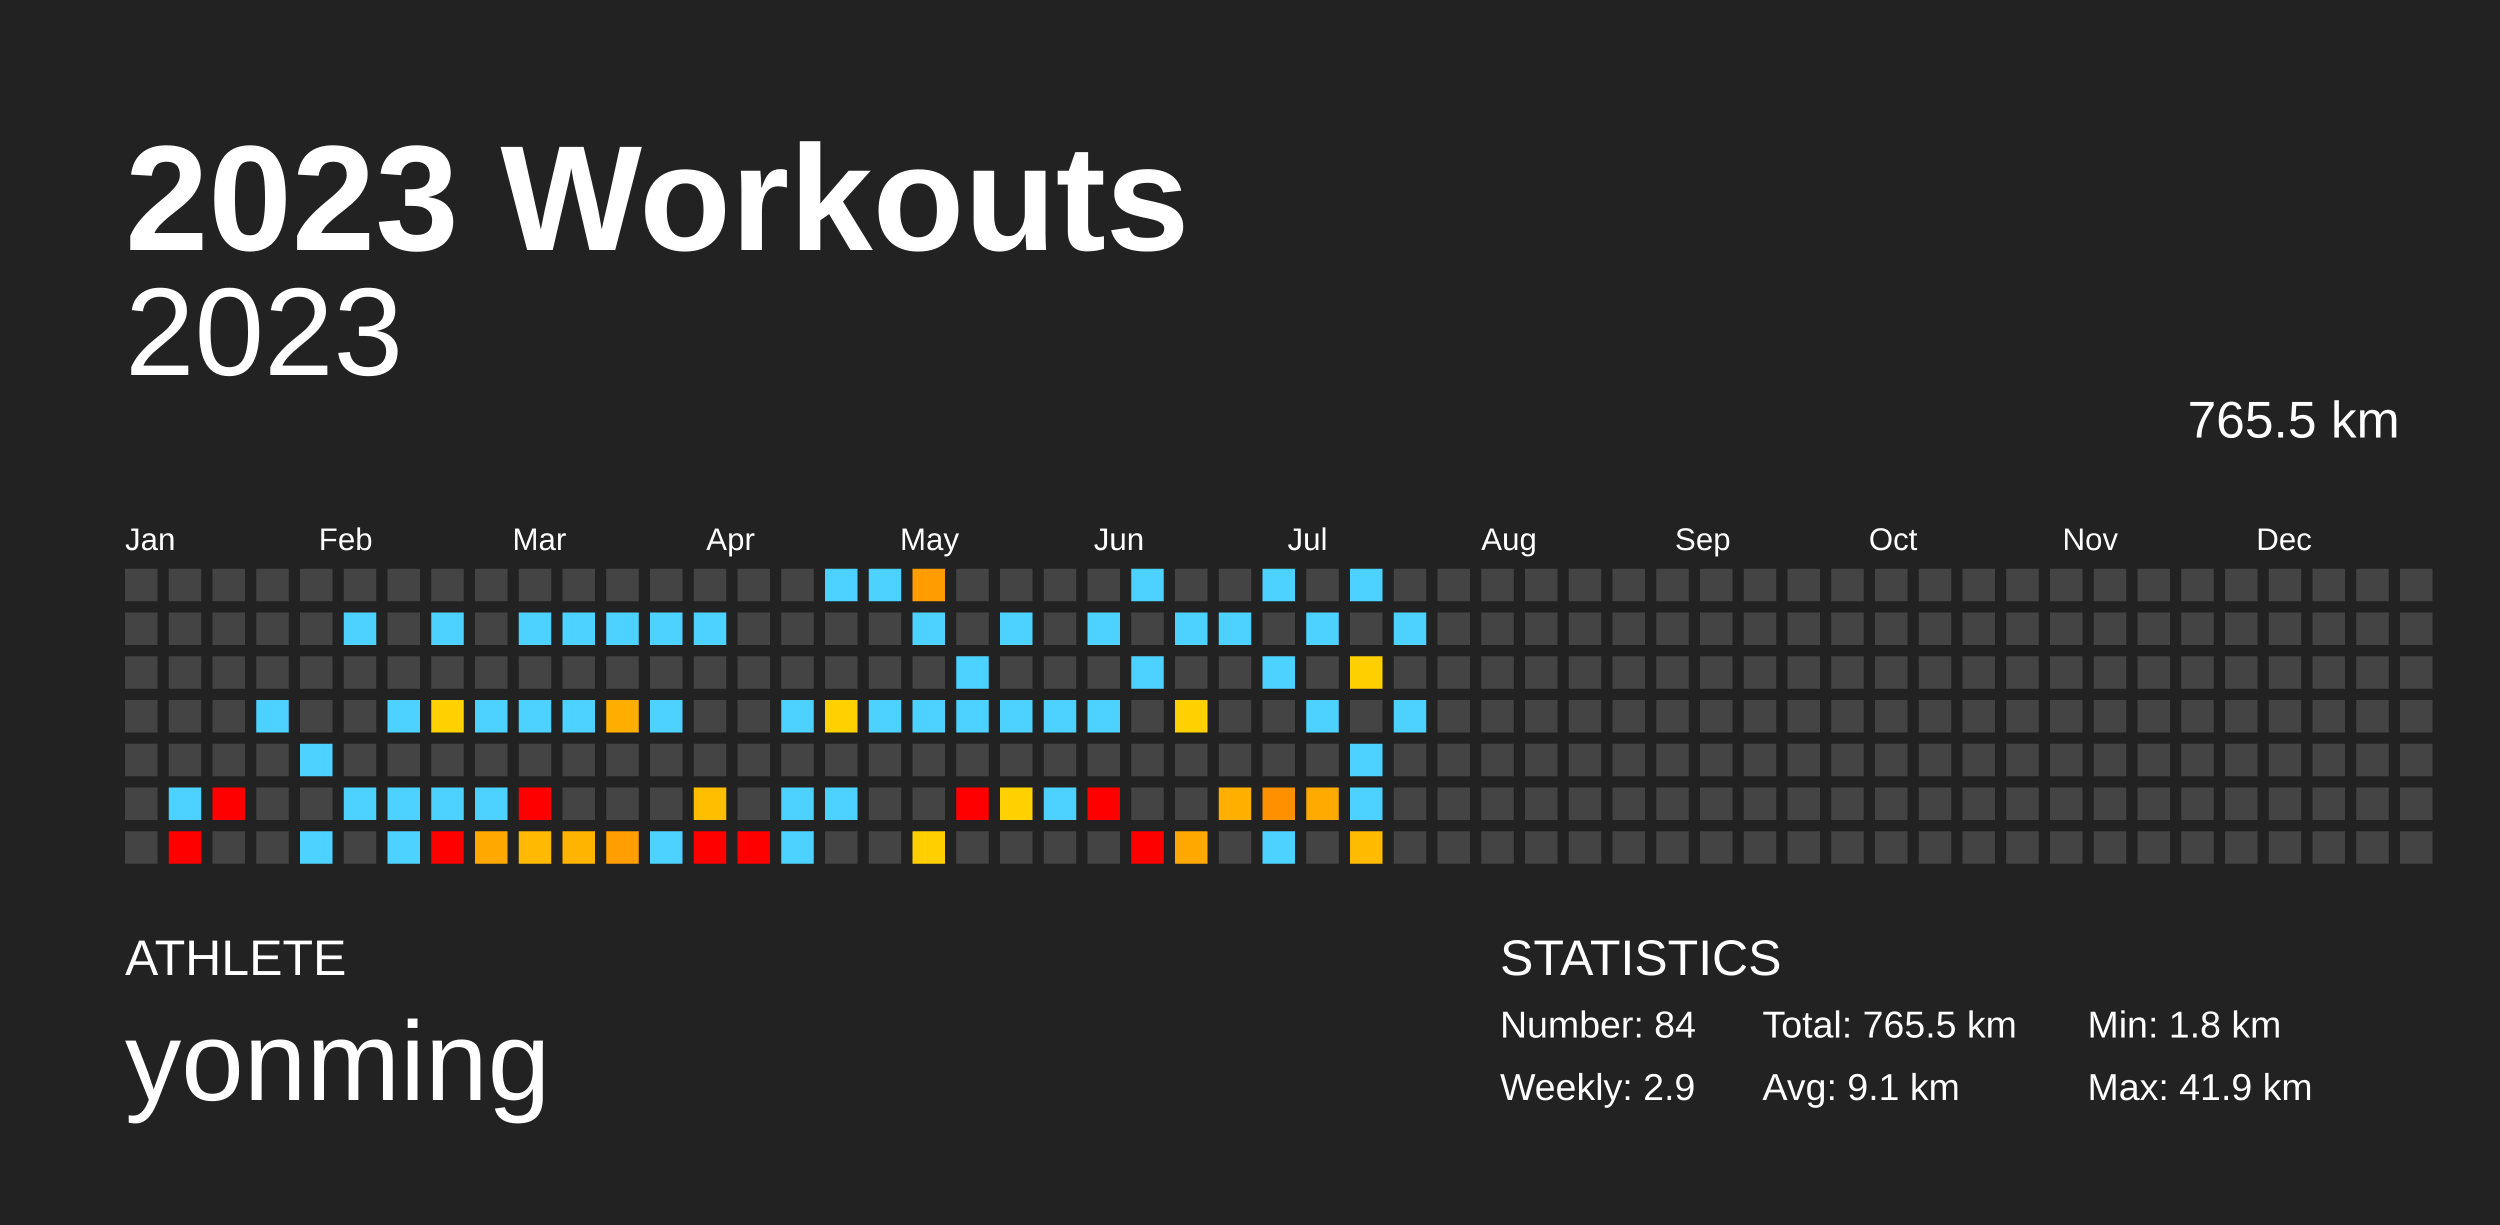
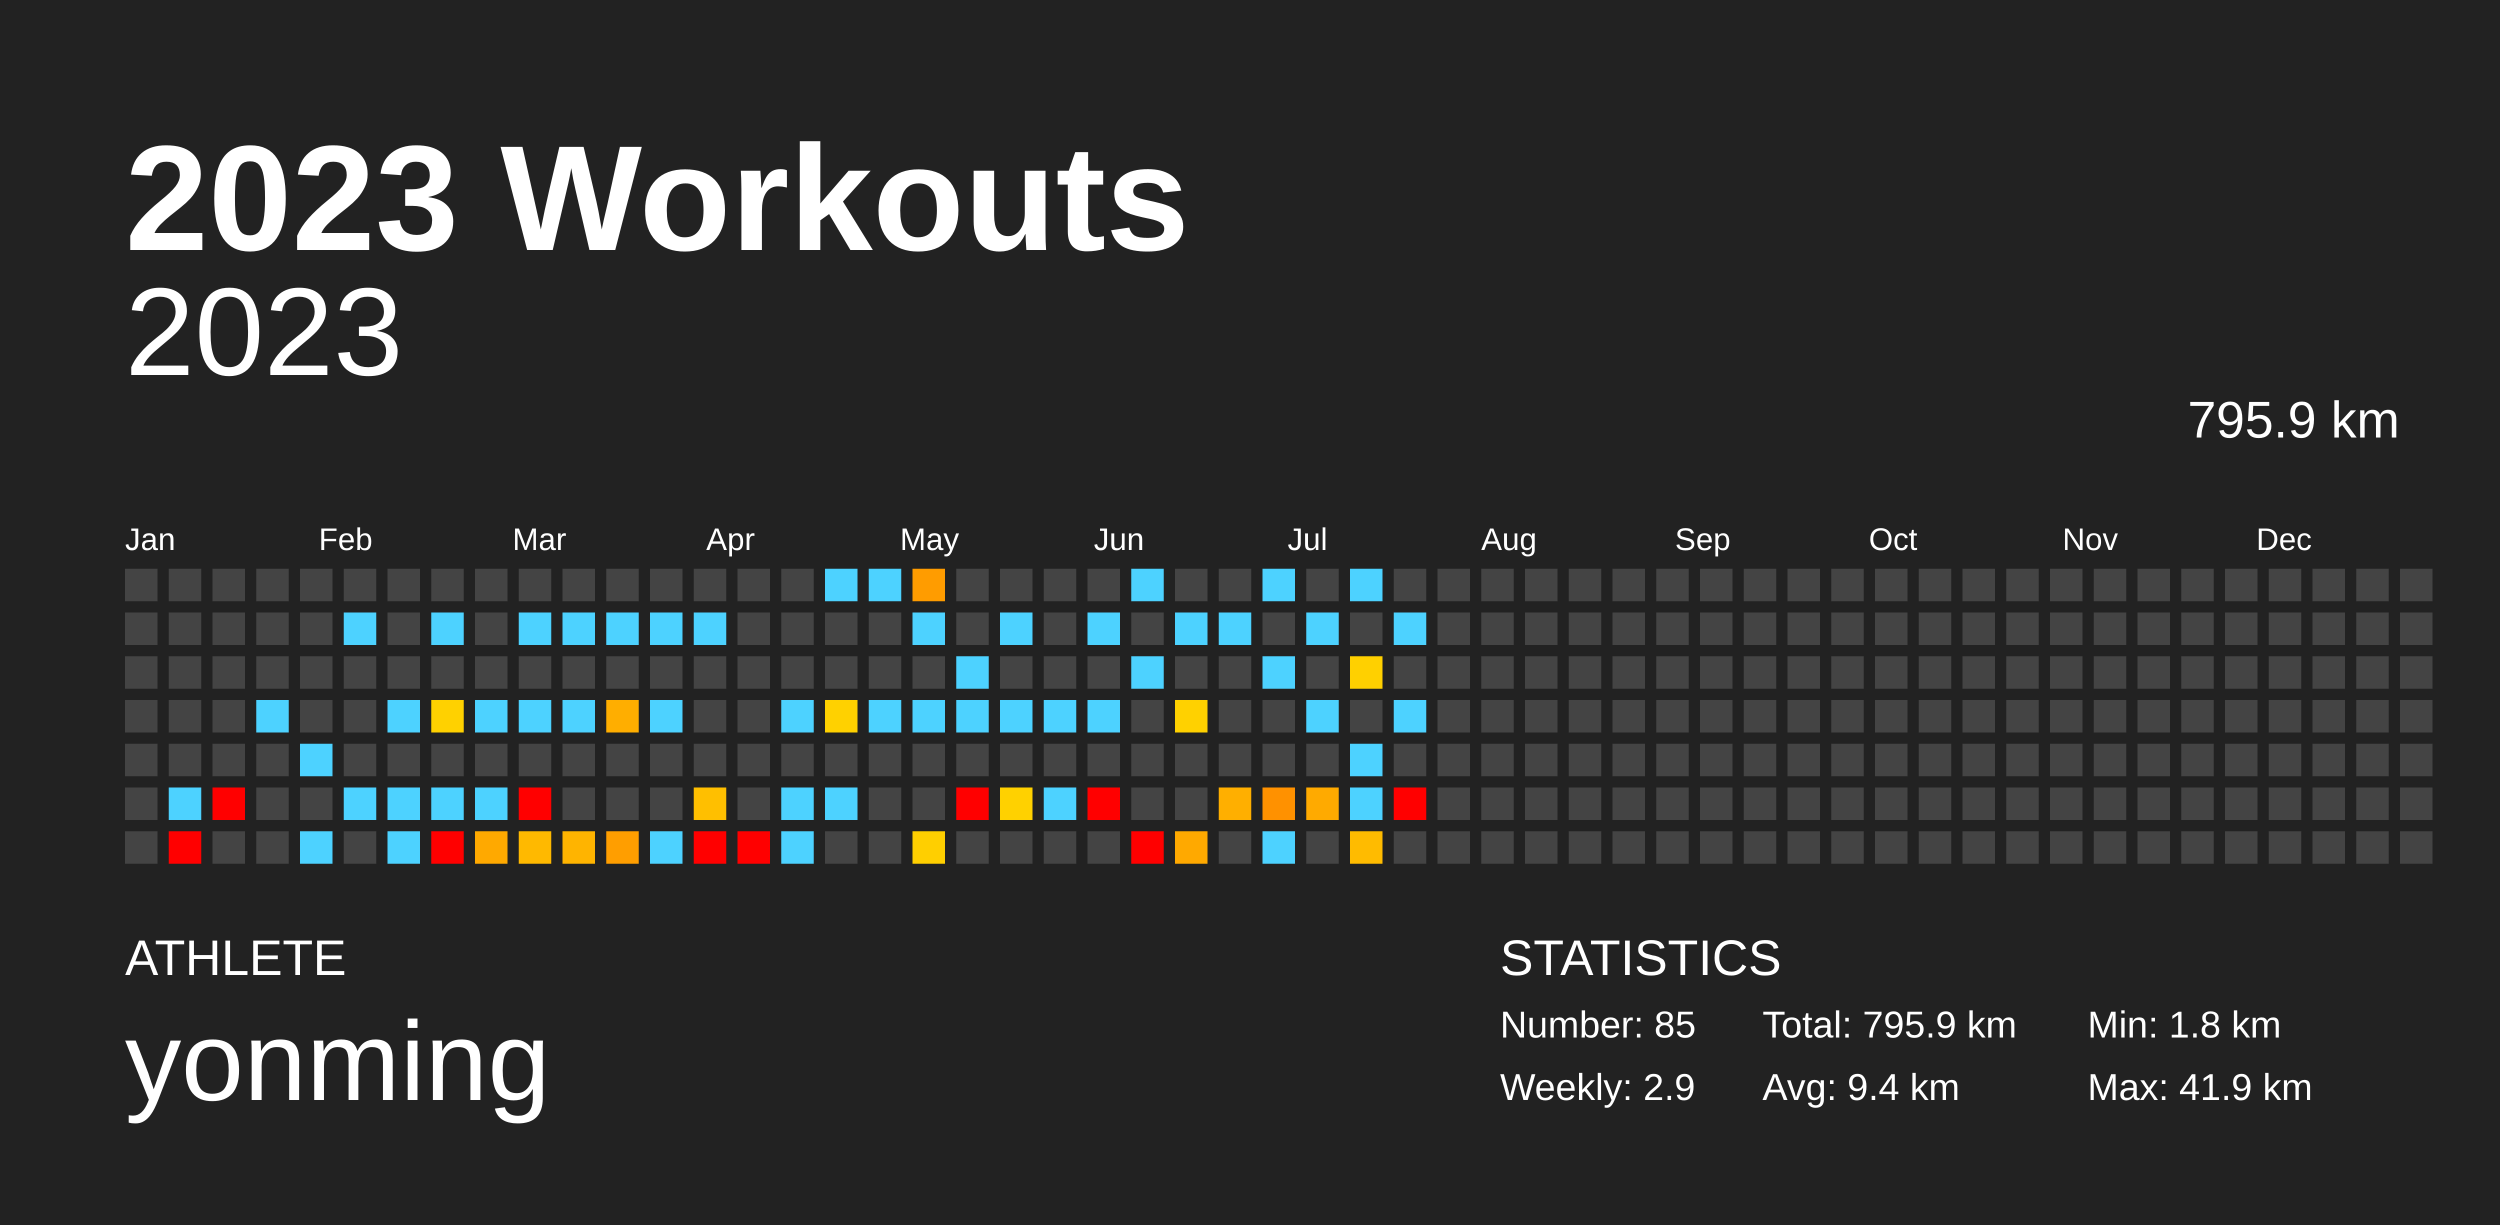
<svg xmlns="http://www.w3.org/2000/svg" baseProfile="full" height="98mm" version="1.1" viewBox="0,0,200,98" width="200mm">
  <defs />
  <rect fill="#222222" height="98" width="200" x="0" y="0" />
  <text fill="#FFFFFF" style="font-size:12px; font-family:Arial; font-weight:bold;" x="10" y="20">2023 Workouts</text>
  <text fill="#FFFFFF" style="font-size:4px; font-family:Arial" x="10" y="78">ATHLETE</text>
  <text fill="#FFFFFF" style="font-size:9px; font-family:Arial" x="10" y="88">yonming</text>
  <text fill="#FFFFFF" style="font-size:4px; font-family:Arial" x="120" y="78">STATISTICS</text>
-   <text fill="#FFFFFF" style="font-size:3px; font-family:Arial" x="120" y="83">Number: 84</text>
+   <text fill="#FFFFFF" style="font-size:3px; font-family:Arial" x="120" y="83">Number: 85</text>
  <text fill="#FFFFFF" style="font-size:3px; font-family:Arial" x="120" y="88">Weekly: 2.9</text>
-   <text fill="#FFFFFF" style="font-size:3px; font-family:Arial" x="141" y="83">Total: 765.5 km</text>
-   <text fill="#FFFFFF" style="font-size:3px; font-family:Arial" x="141" y="88">Avg: 9.1 km</text>
+   <text fill="#FFFFFF" style="font-size:3px; font-family:Arial" x="141" y="83">Total: 795.9 km</text>
+   <text fill="#FFFFFF" style="font-size:3px; font-family:Arial" x="141" y="88">Avg: 9.4 km</text>
  <text fill="#FFFFFF" style="font-size:3px; font-family:Arial" x="167" y="83">Min: 1.8 km</text>
  <text fill="#FFFFFF" style="font-size:3px; font-family:Arial" x="167" y="88">Max: 41.9 km</text>
  <text alignment-baseline="hanging" fill="#FFFFFF" style="font-size:10.0px; font-family:Arial;" x="10" y="30">2023</text>
-   <text alignment-baseline="hanging" fill="#FFFFFF" style="font-size:4.125px; font-family:Arial;" x="175" y="35">765.5 km</text>
+   <text alignment-baseline="hanging" fill="#FFFFFF" style="font-size:4.125px; font-family:Arial;" x="175" y="35">795.9 km</text>
  <text fill="#FFFFFF" style="font-size:2.5px; font-family:Arial" x="10.0" y="44">Jan</text>
  <text fill="#FFFFFF" style="font-size:2.5px; font-family:Arial" x="25.5" y="44">Feb</text>
  <text fill="#FFFFFF" style="font-size:2.5px; font-family:Arial" x="41.0" y="44">Mar</text>
  <text fill="#FFFFFF" style="font-size:2.5px; font-family:Arial" x="56.5" y="44">Apr</text>
  <text fill="#FFFFFF" style="font-size:2.5px; font-family:Arial" x="72.0" y="44">May</text>
  <text fill="#FFFFFF" style="font-size:2.5px; font-family:Arial" x="87.5" y="44">Jun</text>
  <text fill="#FFFFFF" style="font-size:2.5px; font-family:Arial" x="103.0" y="44">Jul</text>
  <text fill="#FFFFFF" style="font-size:2.5px; font-family:Arial" x="118.5" y="44">Aug</text>
  <text fill="#FFFFFF" style="font-size:2.5px; font-family:Arial" x="134.0" y="44">Sep</text>
  <text fill="#FFFFFF" style="font-size:2.5px; font-family:Arial" x="149.5" y="44">Oct</text>
  <text fill="#FFFFFF" style="font-size:2.5px; font-family:Arial" x="165.0" y="44">Nov</text>
  <text fill="#FFFFFF" style="font-size:2.5px; font-family:Arial" x="180.5" y="44">Dec</text>
  <rect fill="#444444" height="2.6" width="2.6" x="10.0" y="45.5" />
  <rect fill="#444444" height="2.6" width="2.6" x="10.0" y="49.0" />
  <rect fill="#444444" height="2.6" width="2.6" x="10.0" y="52.5" />
  <rect fill="#444444" height="2.6" width="2.6" x="10.0" y="56.0" />
  <rect fill="#444444" height="2.6" width="2.6" x="10.0" y="59.5" />
  <rect fill="#444444" height="2.6" width="2.6" x="10.0" y="63.0" />
  <rect fill="#444444" height="2.6" width="2.6" x="10.0" y="66.5" />
  <rect fill="#444444" height="2.6" width="2.6" x="13.5" y="45.5" />
  <rect fill="#444444" height="2.6" width="2.6" x="13.5" y="49.0" />
  <rect fill="#444444" height="2.6" width="2.6" x="13.5" y="52.5" />
  <rect fill="#444444" height="2.6" width="2.6" x="13.5" y="56.0" />
  <rect fill="#444444" height="2.6" width="2.6" x="13.5" y="59.5" />
  <rect fill="#4dd2ff" height="2.6" width="2.6" x="13.5" y="63.0" />
  <rect fill="red" height="2.6" width="2.6" x="13.5" y="66.5" />
  <rect fill="#444444" height="2.6" width="2.6" x="17.0" y="45.5" />
  <rect fill="#444444" height="2.6" width="2.6" x="17.0" y="49.0" />
  <rect fill="#444444" height="2.6" width="2.6" x="17.0" y="52.5" />
  <rect fill="#444444" height="2.6" width="2.6" x="17.0" y="56.0" />
  <rect fill="#444444" height="2.6" width="2.6" x="17.0" y="59.5" />
  <rect fill="red" height="2.6" width="2.6" x="17.0" y="63.0" />
  <rect fill="#444444" height="2.6" width="2.6" x="17.0" y="66.5" />
  <rect fill="#444444" height="2.6" width="2.6" x="20.5" y="45.5" />
  <rect fill="#444444" height="2.6" width="2.6" x="20.5" y="49.0" />
  <rect fill="#444444" height="2.6" width="2.6" x="20.5" y="52.5" />
  <rect fill="#4dd2ff" height="2.6" width="2.6" x="20.5" y="56.0" />
  <rect fill="#444444" height="2.6" width="2.6" x="20.5" y="59.5" />
  <rect fill="#444444" height="2.6" width="2.6" x="20.5" y="63.0" />
  <rect fill="#444444" height="2.6" width="2.6" x="20.5" y="66.5" />
  <rect fill="#444444" height="2.6" width="2.6" x="24.0" y="45.5" />
  <rect fill="#444444" height="2.6" width="2.6" x="24.0" y="49.0" />
  <rect fill="#444444" height="2.6" width="2.6" x="24.0" y="52.5" />
  <rect fill="#444444" height="2.6" width="2.6" x="24.0" y="56.0" />
  <rect fill="#4dd2ff" height="2.6" width="2.6" x="24.0" y="59.5" />
  <rect fill="#444444" height="2.6" width="2.6" x="24.0" y="63.0" />
  <rect fill="#4dd2ff" height="2.6" width="2.6" x="24.0" y="66.5" />
  <rect fill="#444444" height="2.6" width="2.6" x="27.5" y="45.5" />
  <rect fill="#4dd2ff" height="2.6" width="2.6" x="27.5" y="49.0" />
  <rect fill="#444444" height="2.6" width="2.6" x="27.5" y="52.5" />
  <rect fill="#444444" height="2.6" width="2.6" x="27.5" y="56.0" />
  <rect fill="#444444" height="2.6" width="2.6" x="27.5" y="59.5" />
  <rect fill="#4dd2ff" height="2.6" width="2.6" x="27.5" y="63.0" />
  <rect fill="#444444" height="2.6" width="2.6" x="27.5" y="66.5" />
  <rect fill="#444444" height="2.6" width="2.6" x="31.0" y="45.5" />
  <rect fill="#444444" height="2.6" width="2.6" x="31.0" y="49.0" />
  <rect fill="#444444" height="2.6" width="2.6" x="31.0" y="52.5" />
  <rect fill="#4dd2ff" height="2.6" width="2.6" x="31.0" y="56.0" />
  <rect fill="#444444" height="2.6" width="2.6" x="31.0" y="59.5" />
  <rect fill="#4dd2ff" height="2.6" width="2.6" x="31.0" y="63.0" />
  <rect fill="#4dd2ff" height="2.6" width="2.6" x="31.0" y="66.5" />
  <rect fill="#444444" height="2.6" width="2.6" x="34.5" y="45.5" />
  <rect fill="#4dd2ff" height="2.6" width="2.6" x="34.5" y="49.0" />
  <rect fill="#444444" height="2.6" width="2.6" x="34.5" y="52.5" />
  <rect fill="#ffd100" height="2.6" width="2.6" x="34.5" y="56.0" />
  <rect fill="#444444" height="2.6" width="2.6" x="34.5" y="59.5" />
  <rect fill="#4dd2ff" height="2.6" width="2.6" x="34.5" y="63.0" />
  <rect fill="red" height="2.6" width="2.6" x="34.5" y="66.5" />
  <rect fill="#444444" height="2.6" width="2.6" x="38.0" y="45.5" />
  <rect fill="#444444" height="2.6" width="2.6" x="38.0" y="49.0" />
  <rect fill="#444444" height="2.6" width="2.6" x="38.0" y="52.5" />
  <rect fill="#4dd2ff" height="2.6" width="2.6" x="38.0" y="56.0" />
  <rect fill="#444444" height="2.6" width="2.6" x="38.0" y="59.5" />
  <rect fill="#4dd2ff" height="2.6" width="2.6" x="38.0" y="63.0" />
  <rect fill="#ffa900" height="2.6" width="2.6" x="38.0" y="66.5" />
  <rect fill="#444444" height="2.6" width="2.6" x="41.5" y="45.5" />
  <rect fill="#4dd2ff" height="2.6" width="2.6" x="41.5" y="49.0" />
  <rect fill="#444444" height="2.6" width="2.6" x="41.5" y="52.5" />
  <rect fill="#4dd2ff" height="2.6" width="2.6" x="41.5" y="56.0" />
  <rect fill="#444444" height="2.6" width="2.6" x="41.5" y="59.5" />
  <rect fill="red" height="2.6" width="2.6" x="41.5" y="63.0" />
  <rect fill="#ffb900" height="2.6" width="2.6" x="41.5" y="66.5" />
  <rect fill="#444444" height="2.6" width="2.6" x="45.0" y="45.5" />
  <rect fill="#4dd2ff" height="2.6" width="2.6" x="45.0" y="49.0" />
  <rect fill="#444444" height="2.6" width="2.6" x="45.0" y="52.5" />
  <rect fill="#4dd2ff" height="2.6" width="2.6" x="45.0" y="56.0" />
  <rect fill="#444444" height="2.6" width="2.6" x="45.0" y="59.5" />
  <rect fill="#444444" height="2.6" width="2.6" x="45.0" y="63.0" />
  <rect fill="#ffb400" height="2.6" width="2.6" x="45.0" y="66.5" />
  <rect fill="#444444" height="2.6" width="2.6" x="48.5" y="45.5" />
  <rect fill="#4dd2ff" height="2.6" width="2.6" x="48.5" y="49.0" />
  <rect fill="#444444" height="2.6" width="2.6" x="48.5" y="52.5" />
  <rect fill="#ffae00" height="2.6" width="2.6" x="48.5" y="56.0" />
  <rect fill="#444444" height="2.6" width="2.6" x="48.5" y="59.5" />
  <rect fill="#444444" height="2.6" width="2.6" x="48.5" y="63.0" />
  <rect fill="#ff9e00" height="2.6" width="2.6" x="48.5" y="66.5" />
  <rect fill="#444444" height="2.6" width="2.6" x="52.0" y="45.5" />
  <rect fill="#4dd2ff" height="2.6" width="2.6" x="52.0" y="49.0" />
  <rect fill="#444444" height="2.6" width="2.6" x="52.0" y="52.5" />
  <rect fill="#4dd2ff" height="2.6" width="2.6" x="52.0" y="56.0" />
  <rect fill="#444444" height="2.6" width="2.6" x="52.0" y="59.5" />
  <rect fill="#444444" height="2.6" width="2.6" x="52.0" y="63.0" />
  <rect fill="#4dd2ff" height="2.6" width="2.6" x="52.0" y="66.5" />
  <rect fill="#444444" height="2.6" width="2.6" x="55.5" y="45.5" />
  <rect fill="#4dd2ff" height="2.6" width="2.6" x="55.5" y="49.0" />
  <rect fill="#444444" height="2.6" width="2.6" x="55.5" y="52.5" />
  <rect fill="#444444" height="2.6" width="2.6" x="55.5" y="56.0" />
  <rect fill="#444444" height="2.6" width="2.6" x="55.5" y="59.5" />
  <rect fill="#ffbf00" height="2.6" width="2.6" x="55.5" y="63.0" />
  <rect fill="red" height="2.6" width="2.6" x="55.5" y="66.5" />
  <rect fill="#444444" height="2.6" width="2.6" x="59.0" y="45.5" />
  <rect fill="#444444" height="2.6" width="2.6" x="59.0" y="49.0" />
  <rect fill="#444444" height="2.6" width="2.6" x="59.0" y="52.5" />
  <rect fill="#444444" height="2.6" width="2.6" x="59.0" y="56.0" />
  <rect fill="#444444" height="2.6" width="2.6" x="59.0" y="59.5" />
  <rect fill="#444444" height="2.6" width="2.6" x="59.0" y="63.0" />
  <rect fill="red" height="2.6" width="2.6" x="59.0" y="66.5" />
  <rect fill="#444444" height="2.6" width="2.6" x="62.5" y="45.5" />
  <rect fill="#444444" height="2.6" width="2.6" x="62.5" y="49.0" />
  <rect fill="#444444" height="2.6" width="2.6" x="62.5" y="52.5" />
  <rect fill="#4dd2ff" height="2.6" width="2.6" x="62.5" y="56.0" />
  <rect fill="#444444" height="2.6" width="2.6" x="62.5" y="59.5" />
  <rect fill="#4dd2ff" height="2.6" width="2.6" x="62.5" y="63.0" />
  <rect fill="#4dd2ff" height="2.6" width="2.6" x="62.5" y="66.5" />
  <rect fill="#4dd2ff" height="2.6" width="2.6" x="66.0" y="45.5" />
  <rect fill="#444444" height="2.6" width="2.6" x="66.0" y="49.0" />
  <rect fill="#444444" height="2.6" width="2.6" x="66.0" y="52.5" />
  <rect fill="#ffd100" height="2.6" width="2.6" x="66.0" y="56.0" />
  <rect fill="#444444" height="2.6" width="2.6" x="66.0" y="59.5" />
  <rect fill="#4dd2ff" height="2.6" width="2.6" x="66.0" y="63.0" />
  <rect fill="#444444" height="2.6" width="2.6" x="66.0" y="66.5" />
  <rect fill="#4dd2ff" height="2.6" width="2.6" x="69.5" y="45.5" />
  <rect fill="#444444" height="2.6" width="2.6" x="69.5" y="49.0" />
  <rect fill="#444444" height="2.6" width="2.6" x="69.5" y="52.5" />
  <rect fill="#4dd2ff" height="2.6" width="2.6" x="69.5" y="56.0" />
  <rect fill="#444444" height="2.6" width="2.6" x="69.5" y="59.5" />
  <rect fill="#444444" height="2.6" width="2.6" x="69.5" y="63.0" />
  <rect fill="#444444" height="2.6" width="2.6" x="69.5" y="66.5" />
  <rect fill="#ff9c00" height="2.6" width="2.6" x="73.0" y="45.5" />
  <rect fill="#4dd2ff" height="2.6" width="2.6" x="73.0" y="49.0" />
  <rect fill="#444444" height="2.6" width="2.6" x="73.0" y="52.5" />
  <rect fill="#4dd2ff" height="2.6" width="2.6" x="73.0" y="56.0" />
  <rect fill="#444444" height="2.6" width="2.6" x="73.0" y="59.5" />
  <rect fill="#444444" height="2.6" width="2.6" x="73.0" y="63.0" />
  <rect fill="#ffcf00" height="2.6" width="2.6" x="73.0" y="66.5" />
  <rect fill="#444444" height="2.6" width="2.6" x="76.5" y="45.5" />
  <rect fill="#444444" height="2.6" width="2.6" x="76.5" y="49.0" />
  <rect fill="#4dd2ff" height="2.6" width="2.6" x="76.5" y="52.5" />
  <rect fill="#4dd2ff" height="2.6" width="2.6" x="76.5" y="56.0" />
  <rect fill="#444444" height="2.6" width="2.6" x="76.5" y="59.5" />
  <rect fill="red" height="2.6" width="2.6" x="76.5" y="63.0" />
  <rect fill="#444444" height="2.6" width="2.6" x="76.5" y="66.5" />
  <rect fill="#444444" height="2.6" width="2.6" x="80.0" y="45.5" />
  <rect fill="#4dd2ff" height="2.6" width="2.6" x="80.0" y="49.0" />
  <rect fill="#444444" height="2.6" width="2.6" x="80.0" y="52.5" />
  <rect fill="#4dd2ff" height="2.6" width="2.6" x="80.0" y="56.0" />
  <rect fill="#444444" height="2.6" width="2.6" x="80.0" y="59.5" />
  <rect fill="#ffd100" height="2.6" width="2.6" x="80.0" y="63.0" />
  <rect fill="#444444" height="2.6" width="2.6" x="80.0" y="66.5" />
  <rect fill="#444444" height="2.6" width="2.6" x="83.5" y="45.5" />
  <rect fill="#444444" height="2.6" width="2.6" x="83.5" y="49.0" />
  <rect fill="#444444" height="2.6" width="2.6" x="83.5" y="52.5" />
  <rect fill="#4dd2ff" height="2.6" width="2.6" x="83.5" y="56.0" />
  <rect fill="#444444" height="2.6" width="2.6" x="83.5" y="59.5" />
  <rect fill="#4dd2ff" height="2.6" width="2.6" x="83.5" y="63.0" />
  <rect fill="#444444" height="2.6" width="2.6" x="83.5" y="66.5" />
  <rect fill="#444444" height="2.6" width="2.6" x="87.0" y="45.5" />
  <rect fill="#4dd2ff" height="2.6" width="2.6" x="87.0" y="49.0" />
  <rect fill="#444444" height="2.6" width="2.6" x="87.0" y="52.5" />
  <rect fill="#4dd2ff" height="2.6" width="2.6" x="87.0" y="56.0" />
  <rect fill="#444444" height="2.6" width="2.6" x="87.0" y="59.5" />
  <rect fill="red" height="2.6" width="2.6" x="87.0" y="63.0" />
  <rect fill="#444444" height="2.6" width="2.6" x="87.0" y="66.5" />
  <rect fill="#4dd2ff" height="2.6" width="2.6" x="90.5" y="45.5" />
  <rect fill="#444444" height="2.6" width="2.6" x="90.5" y="49.0" />
  <rect fill="#4dd2ff" height="2.6" width="2.6" x="90.5" y="52.5" />
  <rect fill="#444444" height="2.6" width="2.6" x="90.5" y="56.0" />
  <rect fill="#444444" height="2.6" width="2.6" x="90.5" y="59.5" />
  <rect fill="#444444" height="2.6" width="2.6" x="90.5" y="63.0" />
  <rect fill="red" height="2.6" width="2.6" x="90.5" y="66.5" />
  <rect fill="#444444" height="2.6" width="2.6" x="94.0" y="45.5" />
  <rect fill="#4dd2ff" height="2.6" width="2.6" x="94.0" y="49.0" />
  <rect fill="#444444" height="2.6" width="2.6" x="94.0" y="52.5" />
  <rect fill="#ffd100" height="2.6" width="2.6" x="94.0" y="56.0" />
  <rect fill="#444444" height="2.6" width="2.6" x="94.0" y="59.5" />
  <rect fill="#444444" height="2.6" width="2.6" x="94.0" y="63.0" />
  <rect fill="#ffa900" height="2.6" width="2.6" x="94.0" y="66.5" />
  <rect fill="#444444" height="2.6" width="2.6" x="97.5" y="45.5" />
  <rect fill="#4dd2ff" height="2.6" width="2.6" x="97.5" y="49.0" />
  <rect fill="#444444" height="2.6" width="2.6" x="97.5" y="52.5" />
  <rect fill="#444444" height="2.6" width="2.6" x="97.5" y="56.0" />
  <rect fill="#444444" height="2.6" width="2.6" x="97.5" y="59.5" />
  <rect fill="#ffaf00" height="2.6" width="2.6" x="97.5" y="63.0" />
  <rect fill="#444444" height="2.6" width="2.6" x="97.5" y="66.5" />
  <rect fill="#4dd2ff" height="2.6" width="2.6" x="101.0" y="45.5" />
  <rect fill="#444444" height="2.6" width="2.6" x="101.0" y="49.0" />
  <rect fill="#4dd2ff" height="2.6" width="2.6" x="101.0" y="52.5" />
  <rect fill="#444444" height="2.6" width="2.6" x="101.0" y="56.0" />
  <rect fill="#444444" height="2.6" width="2.6" x="101.0" y="59.5" />
  <rect fill="#ff9100" height="2.6" width="2.6" x="101.0" y="63.0" />
  <rect fill="#4dd2ff" height="2.6" width="2.6" x="101.0" y="66.5" />
  <rect fill="#444444" height="2.6" width="2.6" x="104.5" y="45.5" />
  <rect fill="#4dd2ff" height="2.6" width="2.6" x="104.5" y="49.0" />
  <rect fill="#444444" height="2.6" width="2.6" x="104.5" y="52.5" />
  <rect fill="#4dd2ff" height="2.6" width="2.6" x="104.5" y="56.0" />
  <rect fill="#444444" height="2.6" width="2.6" x="104.5" y="59.5" />
  <rect fill="#ffaa00" height="2.6" width="2.6" x="104.5" y="63.0" />
  <rect fill="#444444" height="2.6" width="2.6" x="104.5" y="66.5" />
  <rect fill="#4dd2ff" height="2.6" width="2.6" x="108.0" y="45.5" />
  <rect fill="#444444" height="2.6" width="2.6" x="108.0" y="49.0" />
  <rect fill="#ffd000" height="2.6" width="2.6" x="108.0" y="52.5" />
  <rect fill="#444444" height="2.6" width="2.6" x="108.0" y="56.0" />
  <rect fill="#4dd2ff" height="2.6" width="2.6" x="108.0" y="59.5" />
  <rect fill="#4dd2ff" height="2.6" width="2.6" x="108.0" y="63.0" />
  <rect fill="#ffbb00" height="2.6" width="2.6" x="108.0" y="66.5" />
  <rect fill="#444444" height="2.6" width="2.6" x="111.5" y="45.5" />
  <rect fill="#4dd2ff" height="2.6" width="2.6" x="111.5" y="49.0" />
  <rect fill="#444444" height="2.6" width="2.6" x="111.5" y="52.5" />
  <rect fill="#4dd2ff" height="2.6" width="2.6" x="111.5" y="56.0" />
  <rect fill="#444444" height="2.6" width="2.6" x="111.5" y="59.5" />
-   <rect fill="#444444" height="2.6" width="2.6" x="111.5" y="63.0" />
+   <rect fill="red" height="2.6" width="2.6" x="111.5" y="63.0" />
  <rect fill="#444444" height="2.6" width="2.6" x="111.5" y="66.5" />
  <rect fill="#444444" height="2.6" width="2.6" x="115.0" y="45.5" />
  <rect fill="#444444" height="2.6" width="2.6" x="115.0" y="49.0" />
  <rect fill="#444444" height="2.6" width="2.6" x="115.0" y="52.5" />
  <rect fill="#444444" height="2.6" width="2.6" x="115.0" y="56.0" />
  <rect fill="#444444" height="2.6" width="2.6" x="115.0" y="59.5" />
  <rect fill="#444444" height="2.6" width="2.6" x="115.0" y="63.0" />
  <rect fill="#444444" height="2.6" width="2.6" x="115.0" y="66.5" />
  <rect fill="#444444" height="2.6" width="2.6" x="118.5" y="45.5" />
  <rect fill="#444444" height="2.6" width="2.6" x="118.5" y="49.0" />
  <rect fill="#444444" height="2.6" width="2.6" x="118.5" y="52.5" />
  <rect fill="#444444" height="2.6" width="2.6" x="118.5" y="56.0" />
  <rect fill="#444444" height="2.6" width="2.6" x="118.5" y="59.5" />
  <rect fill="#444444" height="2.6" width="2.6" x="118.5" y="63.0" />
  <rect fill="#444444" height="2.6" width="2.6" x="118.5" y="66.5" />
  <rect fill="#444444" height="2.6" width="2.6" x="122.0" y="45.5" />
  <rect fill="#444444" height="2.6" width="2.6" x="122.0" y="49.0" />
  <rect fill="#444444" height="2.6" width="2.6" x="122.0" y="52.5" />
  <rect fill="#444444" height="2.6" width="2.6" x="122.0" y="56.0" />
  <rect fill="#444444" height="2.6" width="2.6" x="122.0" y="59.5" />
  <rect fill="#444444" height="2.6" width="2.6" x="122.0" y="63.0" />
  <rect fill="#444444" height="2.6" width="2.6" x="122.0" y="66.5" />
  <rect fill="#444444" height="2.6" width="2.6" x="125.5" y="45.5" />
  <rect fill="#444444" height="2.6" width="2.6" x="125.5" y="49.0" />
  <rect fill="#444444" height="2.6" width="2.6" x="125.5" y="52.5" />
  <rect fill="#444444" height="2.6" width="2.6" x="125.5" y="56.0" />
  <rect fill="#444444" height="2.6" width="2.6" x="125.5" y="59.5" />
  <rect fill="#444444" height="2.6" width="2.6" x="125.5" y="63.0" />
  <rect fill="#444444" height="2.6" width="2.6" x="125.5" y="66.5" />
  <rect fill="#444444" height="2.6" width="2.6" x="129.0" y="45.5" />
  <rect fill="#444444" height="2.6" width="2.6" x="129.0" y="49.0" />
  <rect fill="#444444" height="2.6" width="2.6" x="129.0" y="52.5" />
  <rect fill="#444444" height="2.6" width="2.6" x="129.0" y="56.0" />
  <rect fill="#444444" height="2.6" width="2.6" x="129.0" y="59.5" />
  <rect fill="#444444" height="2.6" width="2.6" x="129.0" y="63.0" />
  <rect fill="#444444" height="2.6" width="2.6" x="129.0" y="66.5" />
  <rect fill="#444444" height="2.6" width="2.6" x="132.5" y="45.5" />
  <rect fill="#444444" height="2.6" width="2.6" x="132.5" y="49.0" />
  <rect fill="#444444" height="2.6" width="2.6" x="132.5" y="52.5" />
  <rect fill="#444444" height="2.6" width="2.6" x="132.5" y="56.0" />
  <rect fill="#444444" height="2.6" width="2.6" x="132.5" y="59.5" />
  <rect fill="#444444" height="2.6" width="2.6" x="132.5" y="63.0" />
  <rect fill="#444444" height="2.6" width="2.6" x="132.5" y="66.5" />
  <rect fill="#444444" height="2.6" width="2.6" x="136.0" y="45.5" />
  <rect fill="#444444" height="2.6" width="2.6" x="136.0" y="49.0" />
  <rect fill="#444444" height="2.6" width="2.6" x="136.0" y="52.5" />
  <rect fill="#444444" height="2.6" width="2.6" x="136.0" y="56.0" />
  <rect fill="#444444" height="2.6" width="2.6" x="136.0" y="59.5" />
  <rect fill="#444444" height="2.6" width="2.6" x="136.0" y="63.0" />
  <rect fill="#444444" height="2.6" width="2.6" x="136.0" y="66.5" />
  <rect fill="#444444" height="2.6" width="2.6" x="139.5" y="45.5" />
  <rect fill="#444444" height="2.6" width="2.6" x="139.5" y="49.0" />
  <rect fill="#444444" height="2.6" width="2.6" x="139.5" y="52.5" />
  <rect fill="#444444" height="2.6" width="2.6" x="139.5" y="56.0" />
  <rect fill="#444444" height="2.6" width="2.6" x="139.5" y="59.5" />
  <rect fill="#444444" height="2.6" width="2.6" x="139.5" y="63.0" />
  <rect fill="#444444" height="2.6" width="2.6" x="139.5" y="66.5" />
  <rect fill="#444444" height="2.6" width="2.6" x="143.0" y="45.5" />
  <rect fill="#444444" height="2.6" width="2.6" x="143.0" y="49.0" />
  <rect fill="#444444" height="2.6" width="2.6" x="143.0" y="52.5" />
  <rect fill="#444444" height="2.6" width="2.6" x="143.0" y="56.0" />
  <rect fill="#444444" height="2.6" width="2.6" x="143.0" y="59.5" />
  <rect fill="#444444" height="2.6" width="2.6" x="143.0" y="63.0" />
  <rect fill="#444444" height="2.6" width="2.6" x="143.0" y="66.5" />
  <rect fill="#444444" height="2.6" width="2.6" x="146.5" y="45.5" />
  <rect fill="#444444" height="2.6" width="2.6" x="146.5" y="49.0" />
  <rect fill="#444444" height="2.6" width="2.6" x="146.5" y="52.5" />
  <rect fill="#444444" height="2.6" width="2.6" x="146.5" y="56.0" />
  <rect fill="#444444" height="2.6" width="2.6" x="146.5" y="59.5" />
  <rect fill="#444444" height="2.6" width="2.6" x="146.5" y="63.0" />
  <rect fill="#444444" height="2.6" width="2.6" x="146.5" y="66.5" />
  <rect fill="#444444" height="2.6" width="2.6" x="150.0" y="45.5" />
  <rect fill="#444444" height="2.6" width="2.6" x="150.0" y="49.0" />
  <rect fill="#444444" height="2.6" width="2.6" x="150.0" y="52.5" />
  <rect fill="#444444" height="2.6" width="2.6" x="150.0" y="56.0" />
  <rect fill="#444444" height="2.6" width="2.6" x="150.0" y="59.5" />
  <rect fill="#444444" height="2.6" width="2.6" x="150.0" y="63.0" />
  <rect fill="#444444" height="2.6" width="2.6" x="150.0" y="66.5" />
  <rect fill="#444444" height="2.6" width="2.6" x="153.5" y="45.5" />
  <rect fill="#444444" height="2.6" width="2.6" x="153.5" y="49.0" />
  <rect fill="#444444" height="2.6" width="2.6" x="153.5" y="52.5" />
  <rect fill="#444444" height="2.6" width="2.6" x="153.5" y="56.0" />
  <rect fill="#444444" height="2.6" width="2.6" x="153.5" y="59.5" />
  <rect fill="#444444" height="2.6" width="2.6" x="153.5" y="63.0" />
  <rect fill="#444444" height="2.6" width="2.6" x="153.5" y="66.5" />
  <rect fill="#444444" height="2.6" width="2.6" x="157.0" y="45.5" />
  <rect fill="#444444" height="2.6" width="2.6" x="157.0" y="49.0" />
  <rect fill="#444444" height="2.6" width="2.6" x="157.0" y="52.5" />
  <rect fill="#444444" height="2.6" width="2.6" x="157.0" y="56.0" />
  <rect fill="#444444" height="2.6" width="2.6" x="157.0" y="59.5" />
  <rect fill="#444444" height="2.6" width="2.6" x="157.0" y="63.0" />
  <rect fill="#444444" height="2.6" width="2.6" x="157.0" y="66.5" />
  <rect fill="#444444" height="2.6" width="2.6" x="160.5" y="45.5" />
  <rect fill="#444444" height="2.6" width="2.6" x="160.5" y="49.0" />
  <rect fill="#444444" height="2.6" width="2.6" x="160.5" y="52.5" />
  <rect fill="#444444" height="2.6" width="2.6" x="160.5" y="56.0" />
  <rect fill="#444444" height="2.6" width="2.6" x="160.5" y="59.5" />
  <rect fill="#444444" height="2.6" width="2.6" x="160.5" y="63.0" />
  <rect fill="#444444" height="2.6" width="2.6" x="160.5" y="66.5" />
  <rect fill="#444444" height="2.6" width="2.6" x="164.0" y="45.5" />
  <rect fill="#444444" height="2.6" width="2.6" x="164.0" y="49.0" />
  <rect fill="#444444" height="2.6" width="2.6" x="164.0" y="52.5" />
  <rect fill="#444444" height="2.6" width="2.6" x="164.0" y="56.0" />
  <rect fill="#444444" height="2.6" width="2.6" x="164.0" y="59.5" />
  <rect fill="#444444" height="2.6" width="2.6" x="164.0" y="63.0" />
  <rect fill="#444444" height="2.6" width="2.6" x="164.0" y="66.5" />
  <rect fill="#444444" height="2.6" width="2.6" x="167.5" y="45.5" />
  <rect fill="#444444" height="2.6" width="2.6" x="167.5" y="49.0" />
  <rect fill="#444444" height="2.6" width="2.6" x="167.5" y="52.5" />
  <rect fill="#444444" height="2.6" width="2.6" x="167.5" y="56.0" />
  <rect fill="#444444" height="2.6" width="2.6" x="167.5" y="59.5" />
  <rect fill="#444444" height="2.6" width="2.6" x="167.5" y="63.0" />
  <rect fill="#444444" height="2.6" width="2.6" x="167.5" y="66.5" />
  <rect fill="#444444" height="2.6" width="2.6" x="171.0" y="45.5" />
  <rect fill="#444444" height="2.6" width="2.6" x="171.0" y="49.0" />
  <rect fill="#444444" height="2.6" width="2.6" x="171.0" y="52.5" />
  <rect fill="#444444" height="2.6" width="2.6" x="171.0" y="56.0" />
  <rect fill="#444444" height="2.6" width="2.6" x="171.0" y="59.5" />
  <rect fill="#444444" height="2.6" width="2.6" x="171.0" y="63.0" />
  <rect fill="#444444" height="2.6" width="2.6" x="171.0" y="66.5" />
  <rect fill="#444444" height="2.6" width="2.6" x="174.5" y="45.5" />
  <rect fill="#444444" height="2.6" width="2.6" x="174.5" y="49.0" />
  <rect fill="#444444" height="2.6" width="2.6" x="174.5" y="52.5" />
  <rect fill="#444444" height="2.6" width="2.6" x="174.5" y="56.0" />
  <rect fill="#444444" height="2.6" width="2.6" x="174.5" y="59.5" />
  <rect fill="#444444" height="2.6" width="2.6" x="174.5" y="63.0" />
  <rect fill="#444444" height="2.6" width="2.6" x="174.5" y="66.5" />
  <rect fill="#444444" height="2.6" width="2.6" x="178.0" y="45.5" />
  <rect fill="#444444" height="2.6" width="2.6" x="178.0" y="49.0" />
  <rect fill="#444444" height="2.6" width="2.6" x="178.0" y="52.5" />
  <rect fill="#444444" height="2.6" width="2.6" x="178.0" y="56.0" />
  <rect fill="#444444" height="2.6" width="2.6" x="178.0" y="59.5" />
  <rect fill="#444444" height="2.6" width="2.6" x="178.0" y="63.0" />
  <rect fill="#444444" height="2.6" width="2.6" x="178.0" y="66.5" />
  <rect fill="#444444" height="2.6" width="2.6" x="181.5" y="45.5" />
  <rect fill="#444444" height="2.6" width="2.6" x="181.5" y="49.0" />
  <rect fill="#444444" height="2.6" width="2.6" x="181.5" y="52.5" />
  <rect fill="#444444" height="2.6" width="2.6" x="181.5" y="56.0" />
  <rect fill="#444444" height="2.6" width="2.6" x="181.5" y="59.5" />
  <rect fill="#444444" height="2.6" width="2.6" x="181.5" y="63.0" />
  <rect fill="#444444" height="2.6" width="2.6" x="181.5" y="66.5" />
  <rect fill="#444444" height="2.6" width="2.6" x="185.0" y="45.5" />
  <rect fill="#444444" height="2.6" width="2.6" x="185.0" y="49.0" />
  <rect fill="#444444" height="2.6" width="2.6" x="185.0" y="52.5" />
  <rect fill="#444444" height="2.6" width="2.6" x="185.0" y="56.0" />
  <rect fill="#444444" height="2.6" width="2.6" x="185.0" y="59.5" />
  <rect fill="#444444" height="2.6" width="2.6" x="185.0" y="63.0" />
  <rect fill="#444444" height="2.6" width="2.6" x="185.0" y="66.5" />
  <rect fill="#444444" height="2.6" width="2.6" x="188.5" y="45.5" />
  <rect fill="#444444" height="2.6" width="2.6" x="188.5" y="49.0" />
  <rect fill="#444444" height="2.6" width="2.6" x="188.5" y="52.5" />
  <rect fill="#444444" height="2.6" width="2.6" x="188.5" y="56.0" />
  <rect fill="#444444" height="2.6" width="2.6" x="188.5" y="59.5" />
  <rect fill="#444444" height="2.6" width="2.6" x="188.5" y="63.0" />
  <rect fill="#444444" height="2.6" width="2.6" x="188.5" y="66.5" />
  <rect fill="#444444" height="2.6" width="2.6" x="192.0" y="45.5" />
  <rect fill="#444444" height="2.6" width="2.6" x="192.0" y="49.0" />
  <rect fill="#444444" height="2.6" width="2.6" x="192.0" y="52.5" />
  <rect fill="#444444" height="2.6" width="2.6" x="192.0" y="56.0" />
  <rect fill="#444444" height="2.6" width="2.6" x="192.0" y="59.5" />
  <rect fill="#444444" height="2.6" width="2.6" x="192.0" y="63.0" />
  <rect fill="#444444" height="2.6" width="2.6" x="192.0" y="66.5" />
</svg>
